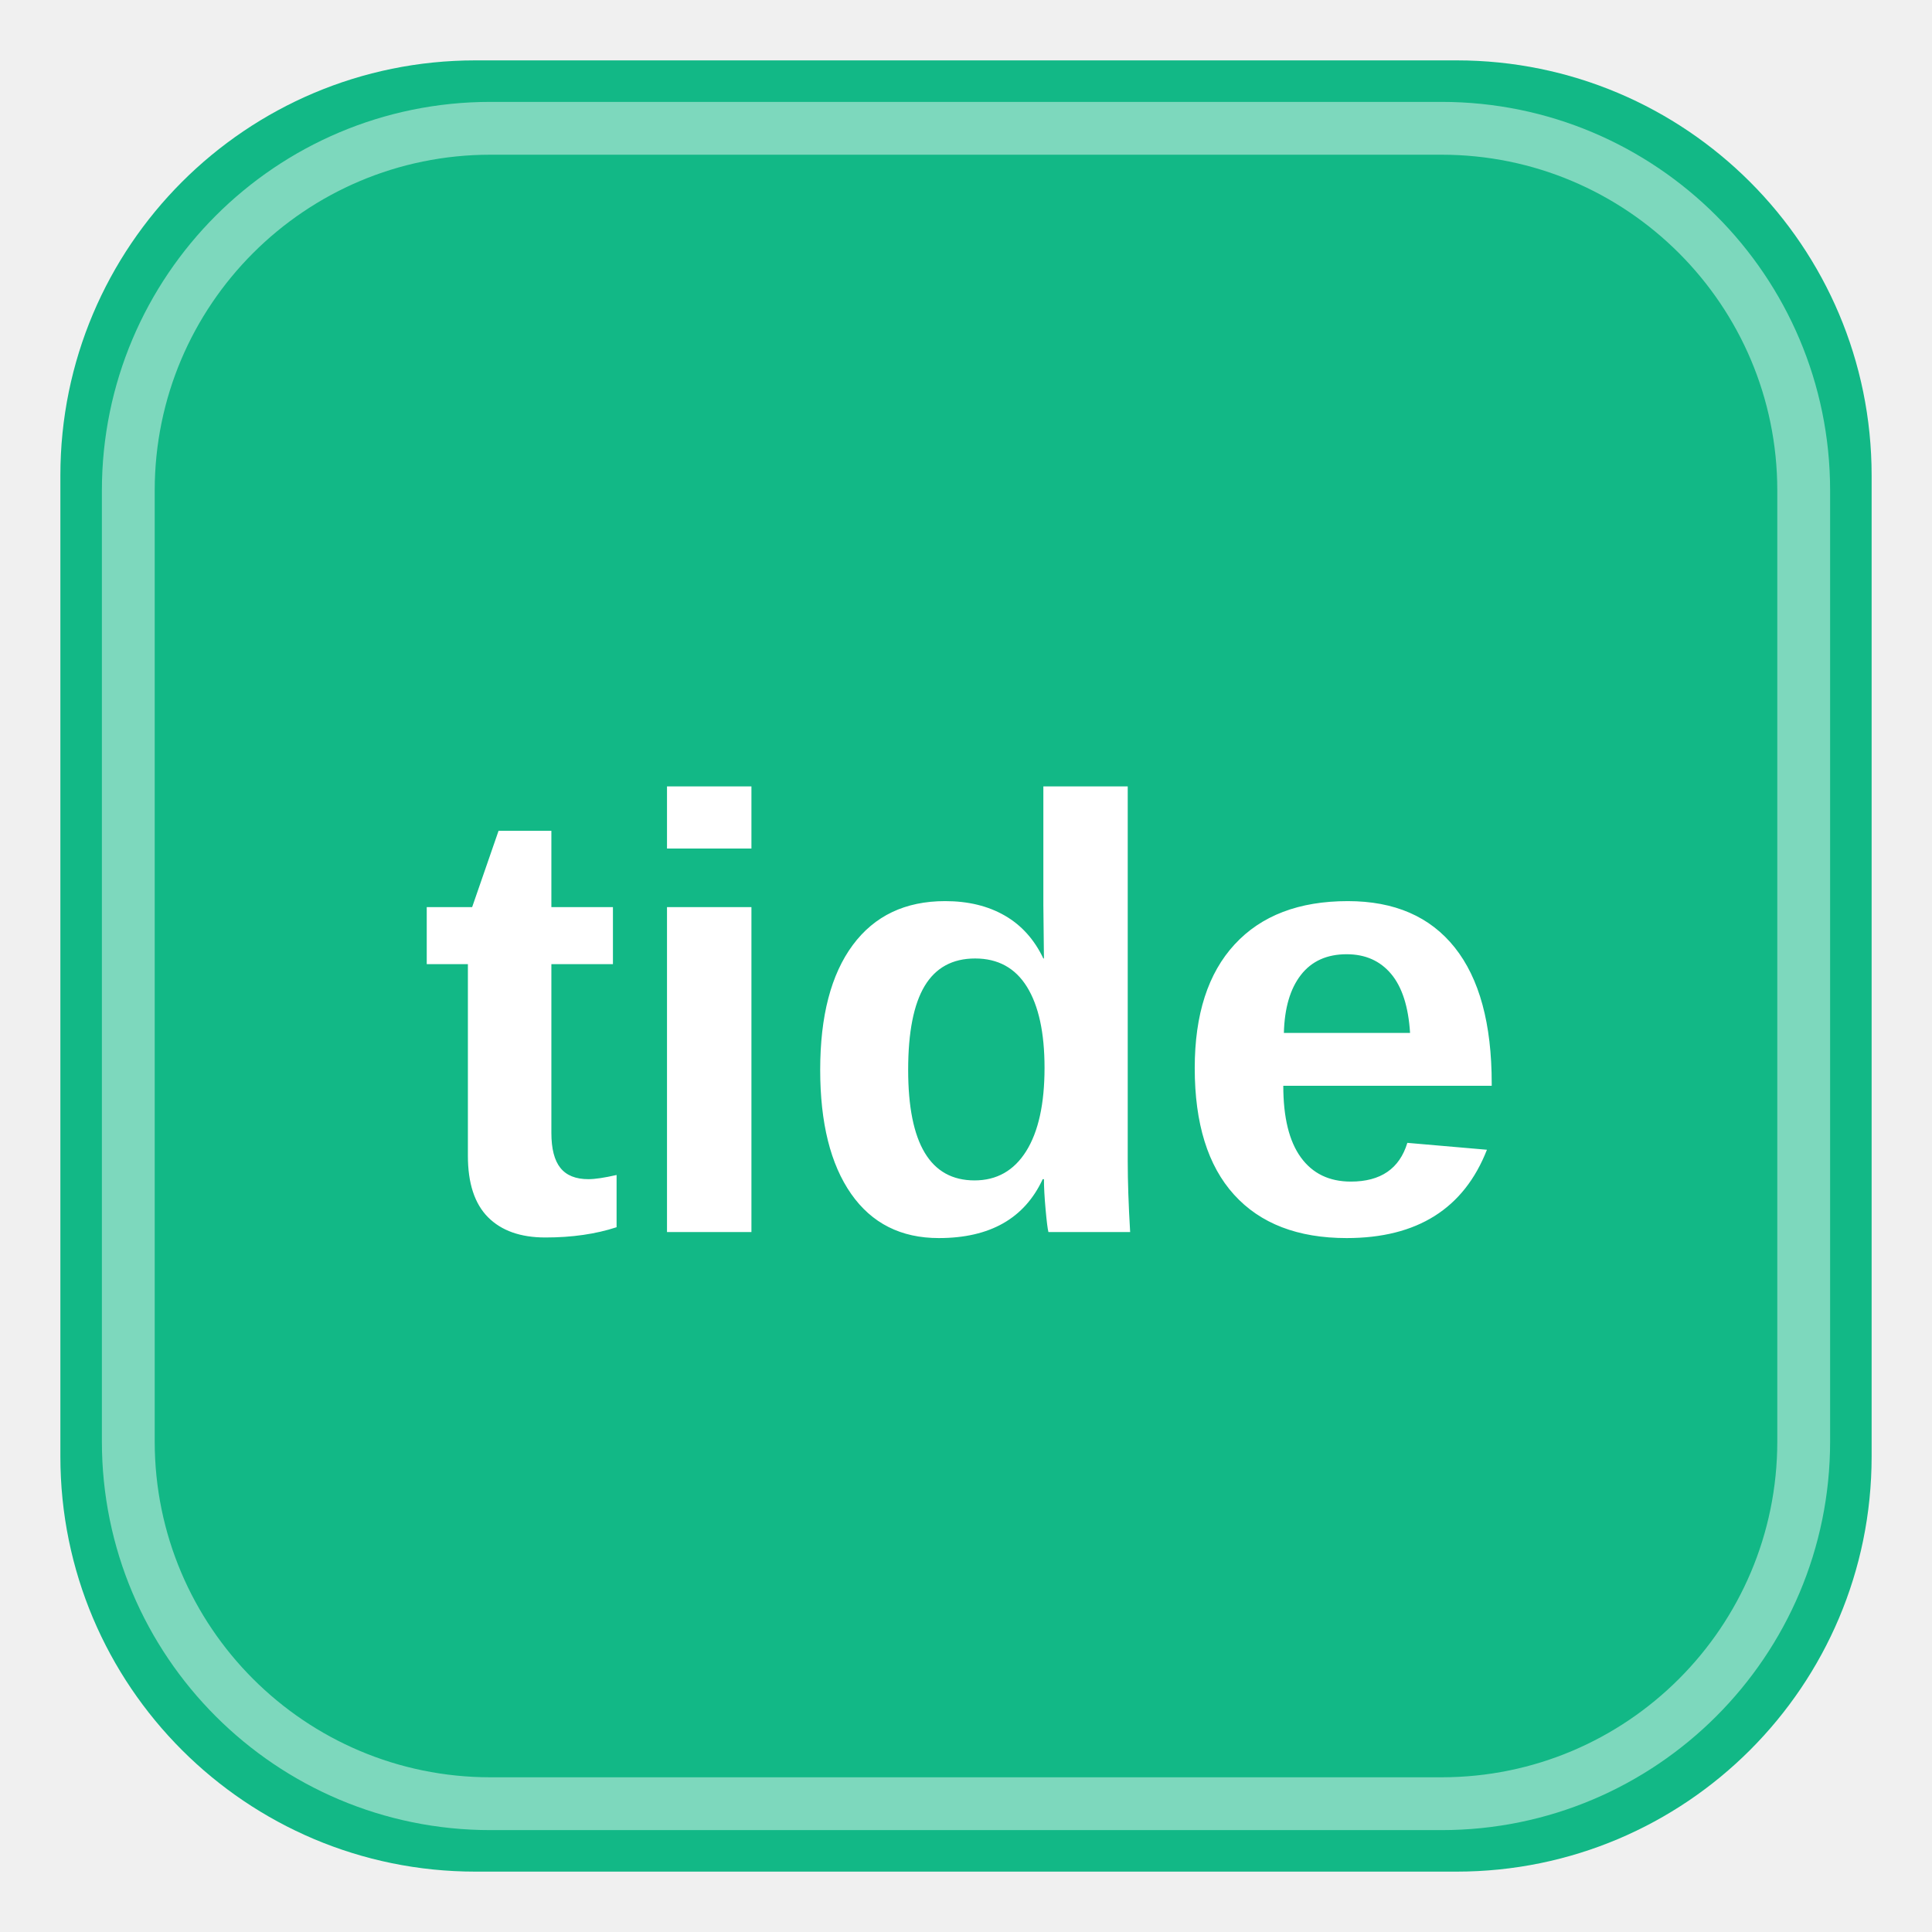
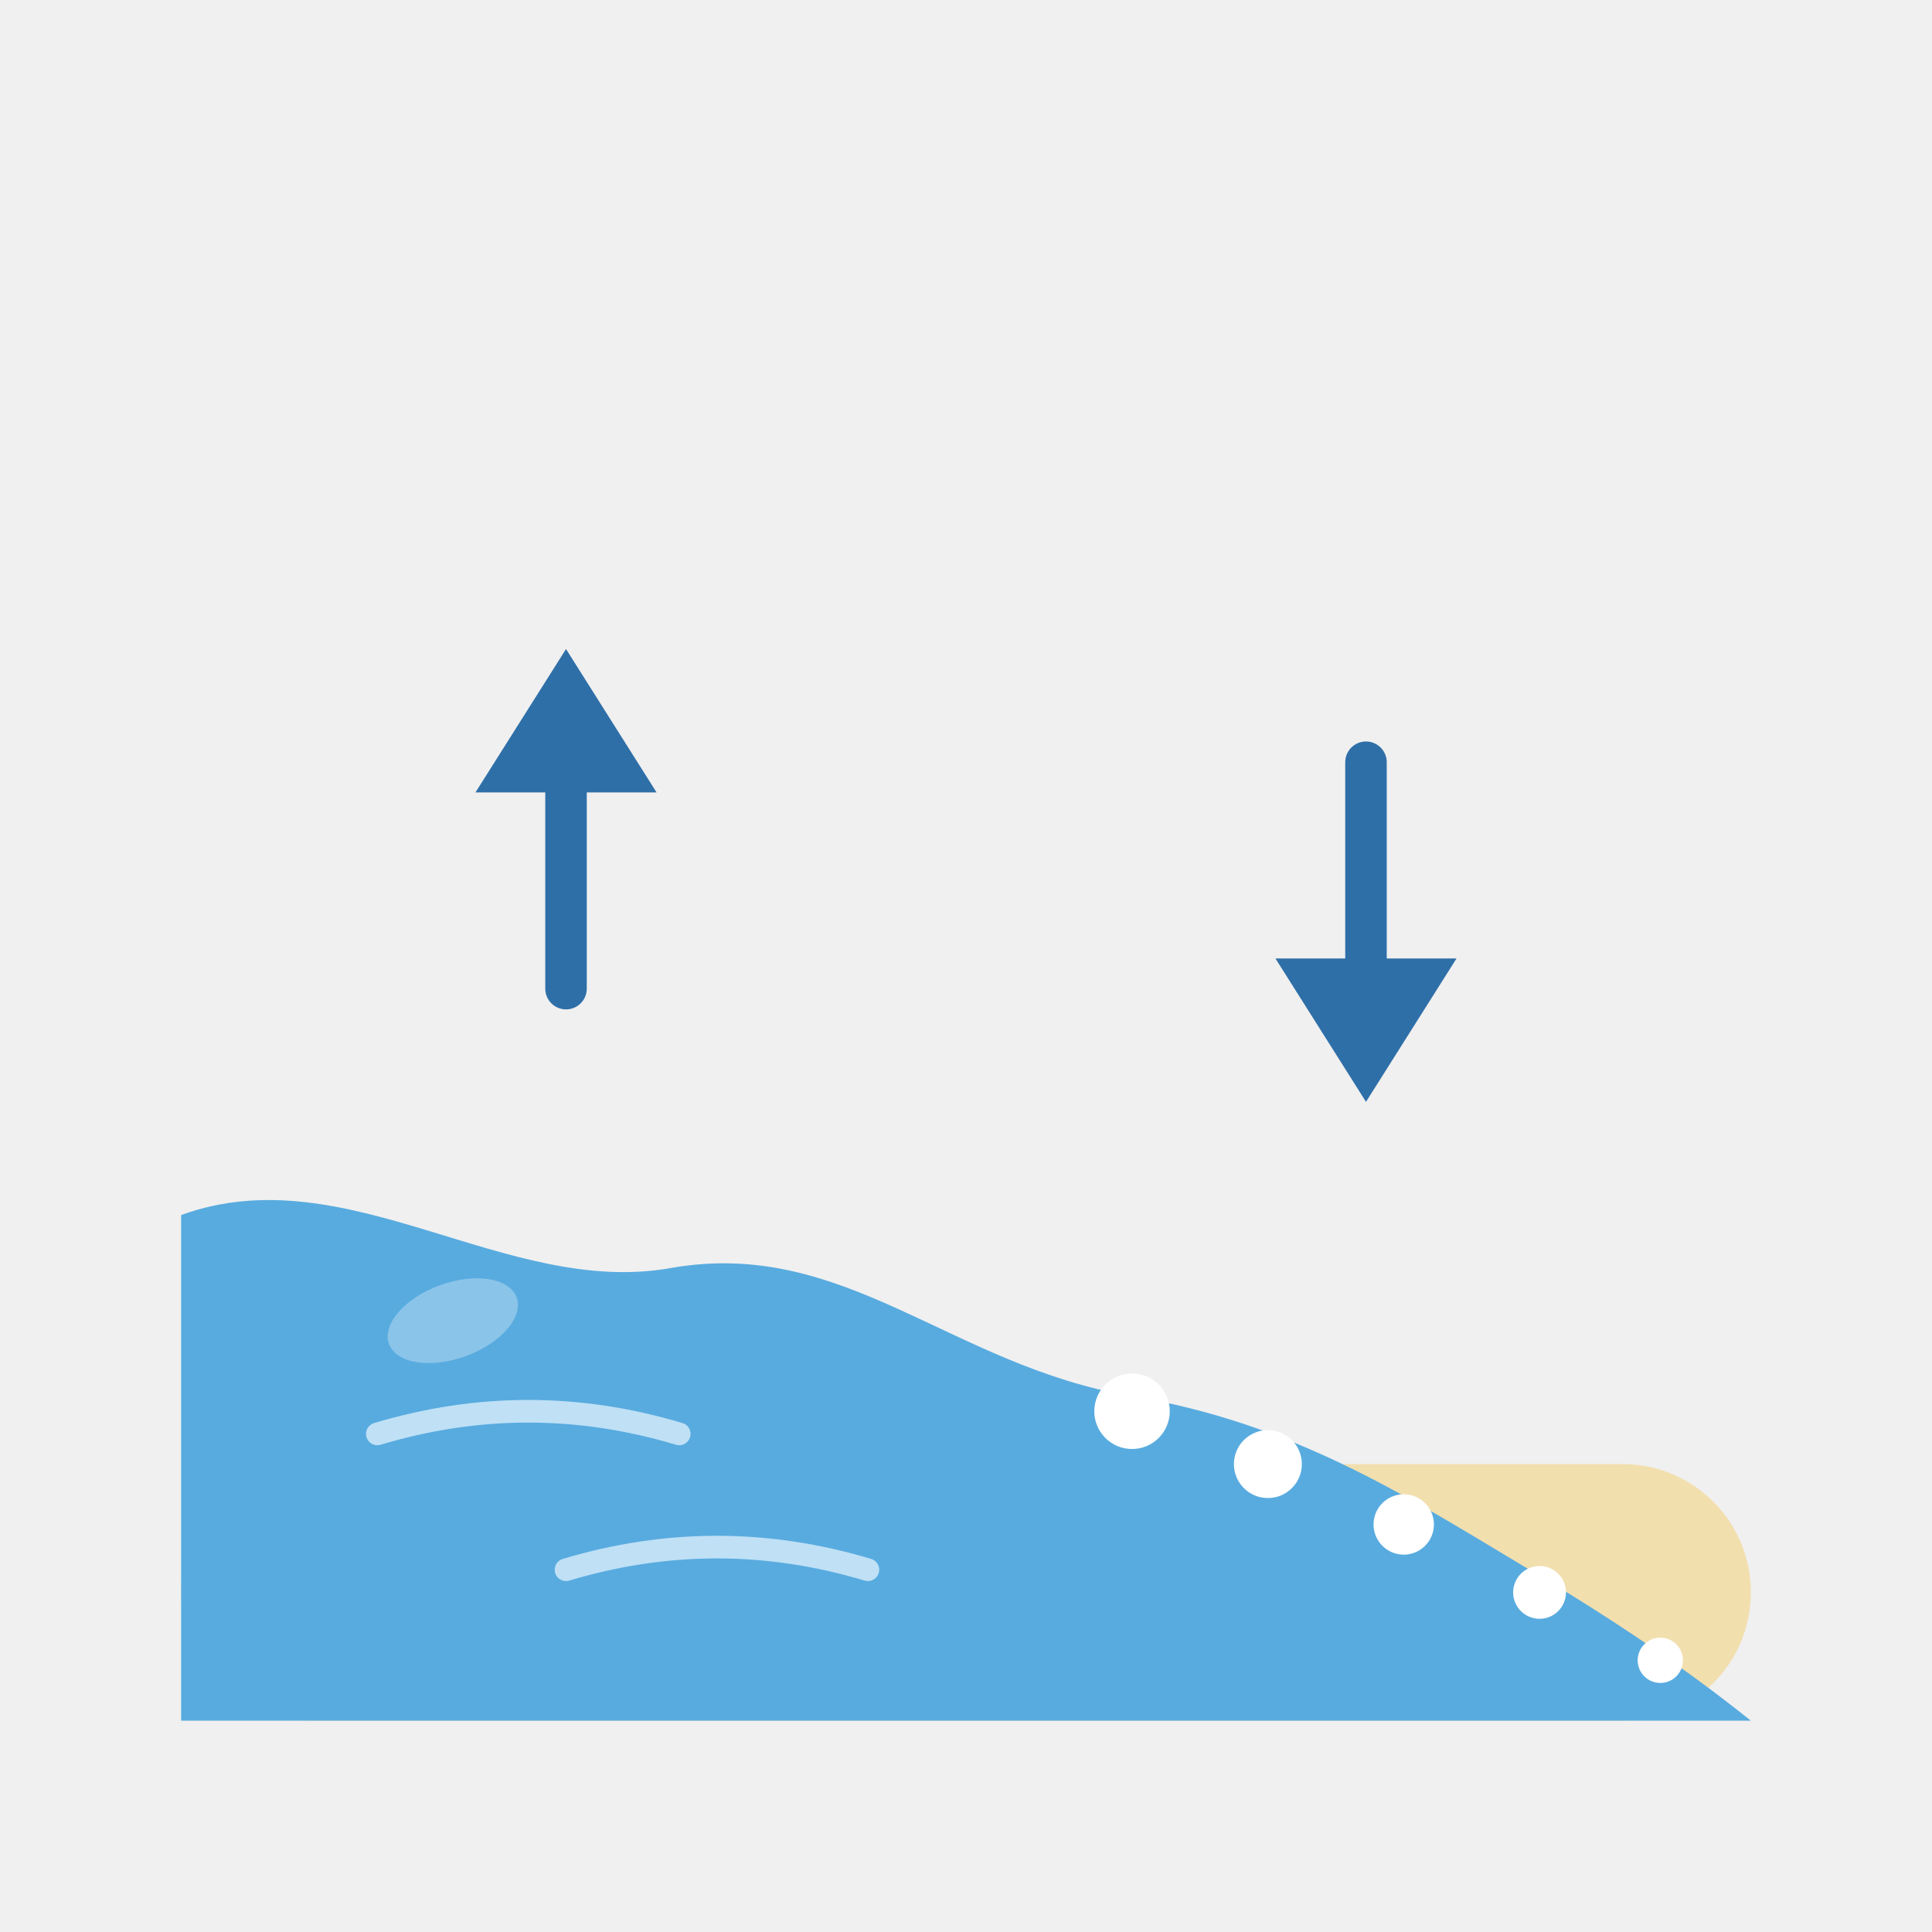
<svg xmlns="http://www.w3.org/2000/svg" width="512" height="512" viewBox="0 0 512 512">
-   <rect x="16" y="16" width="480" height="480" rx="110" fill="#12B886" />
-   <rect x="34" y="34" width="444" height="444" rx="96" fill="none" stroke="rgba(255,255,255,0.45)" stroke-width="14" />
-   <text x="256" y="270" font-family="Arial, Helvetica, sans-serif" font-weight="bold" font-size="163" fill="#FFFFFF" text-anchor="middle" dominant-baseline="central">tide</text>
+   <rect x="48" y="388" width="416" height="68" rx="34" fill="#F2DFAE" />
+   <path d="M48 456 L48 322 C92 306 134 344 178 336 C224 328 252 362 300 370 C342 377 372 396 402 414 C424 427 444 440 464 456 Z" fill="#58ABDF" />
+   <circle cx="300" cy="374" r="10" fill="#FFFFFF" />
+   <circle cx="336" cy="388" r="9" fill="#FFFFFF" />
+   <circle cx="372" cy="404" r="8" fill="#FFFFFF" />
+   <circle cx="408" cy="422" r="7" fill="#FFFFFF" />
+   <circle cx="440" cy="440" r="6" fill="#FFFFFF" />
+   <path d="M100 380 Q140 368 180 380" stroke="#BFE0F5" stroke-width="6" fill="none" stroke-linecap="round" stroke-linejoin="round" opacity="1" />
+   <path d="M150 416 Q190 404 230 416" stroke="#BFE0F5" stroke-width="6" fill="none" stroke-linecap="round" stroke-linejoin="round" opacity="1" />
+   <path d="M150 262 L150 202" stroke="#2F6FA8" stroke-width="11" fill="none" stroke-linecap="round" stroke-linejoin="round" opacity="1" />
+   <path d="M150 172 L174 210 L126 210 Z" fill="#2F6FA8" />
+   <path d="M362 262 L362 202" stroke="#2F6FA8" stroke-width="11" fill="none" stroke-linecap="round" stroke-linejoin="round" opacity="1" />
+   <path d="M362 292 L386 254 L338 254 Z" fill="#2F6FA8" />
+   <ellipse cx="120" cy="350" rx="18" ry="10" fill="#FFFFFF" opacity="0.3" transform="rotate(-20 120 350)" />
</svg>
